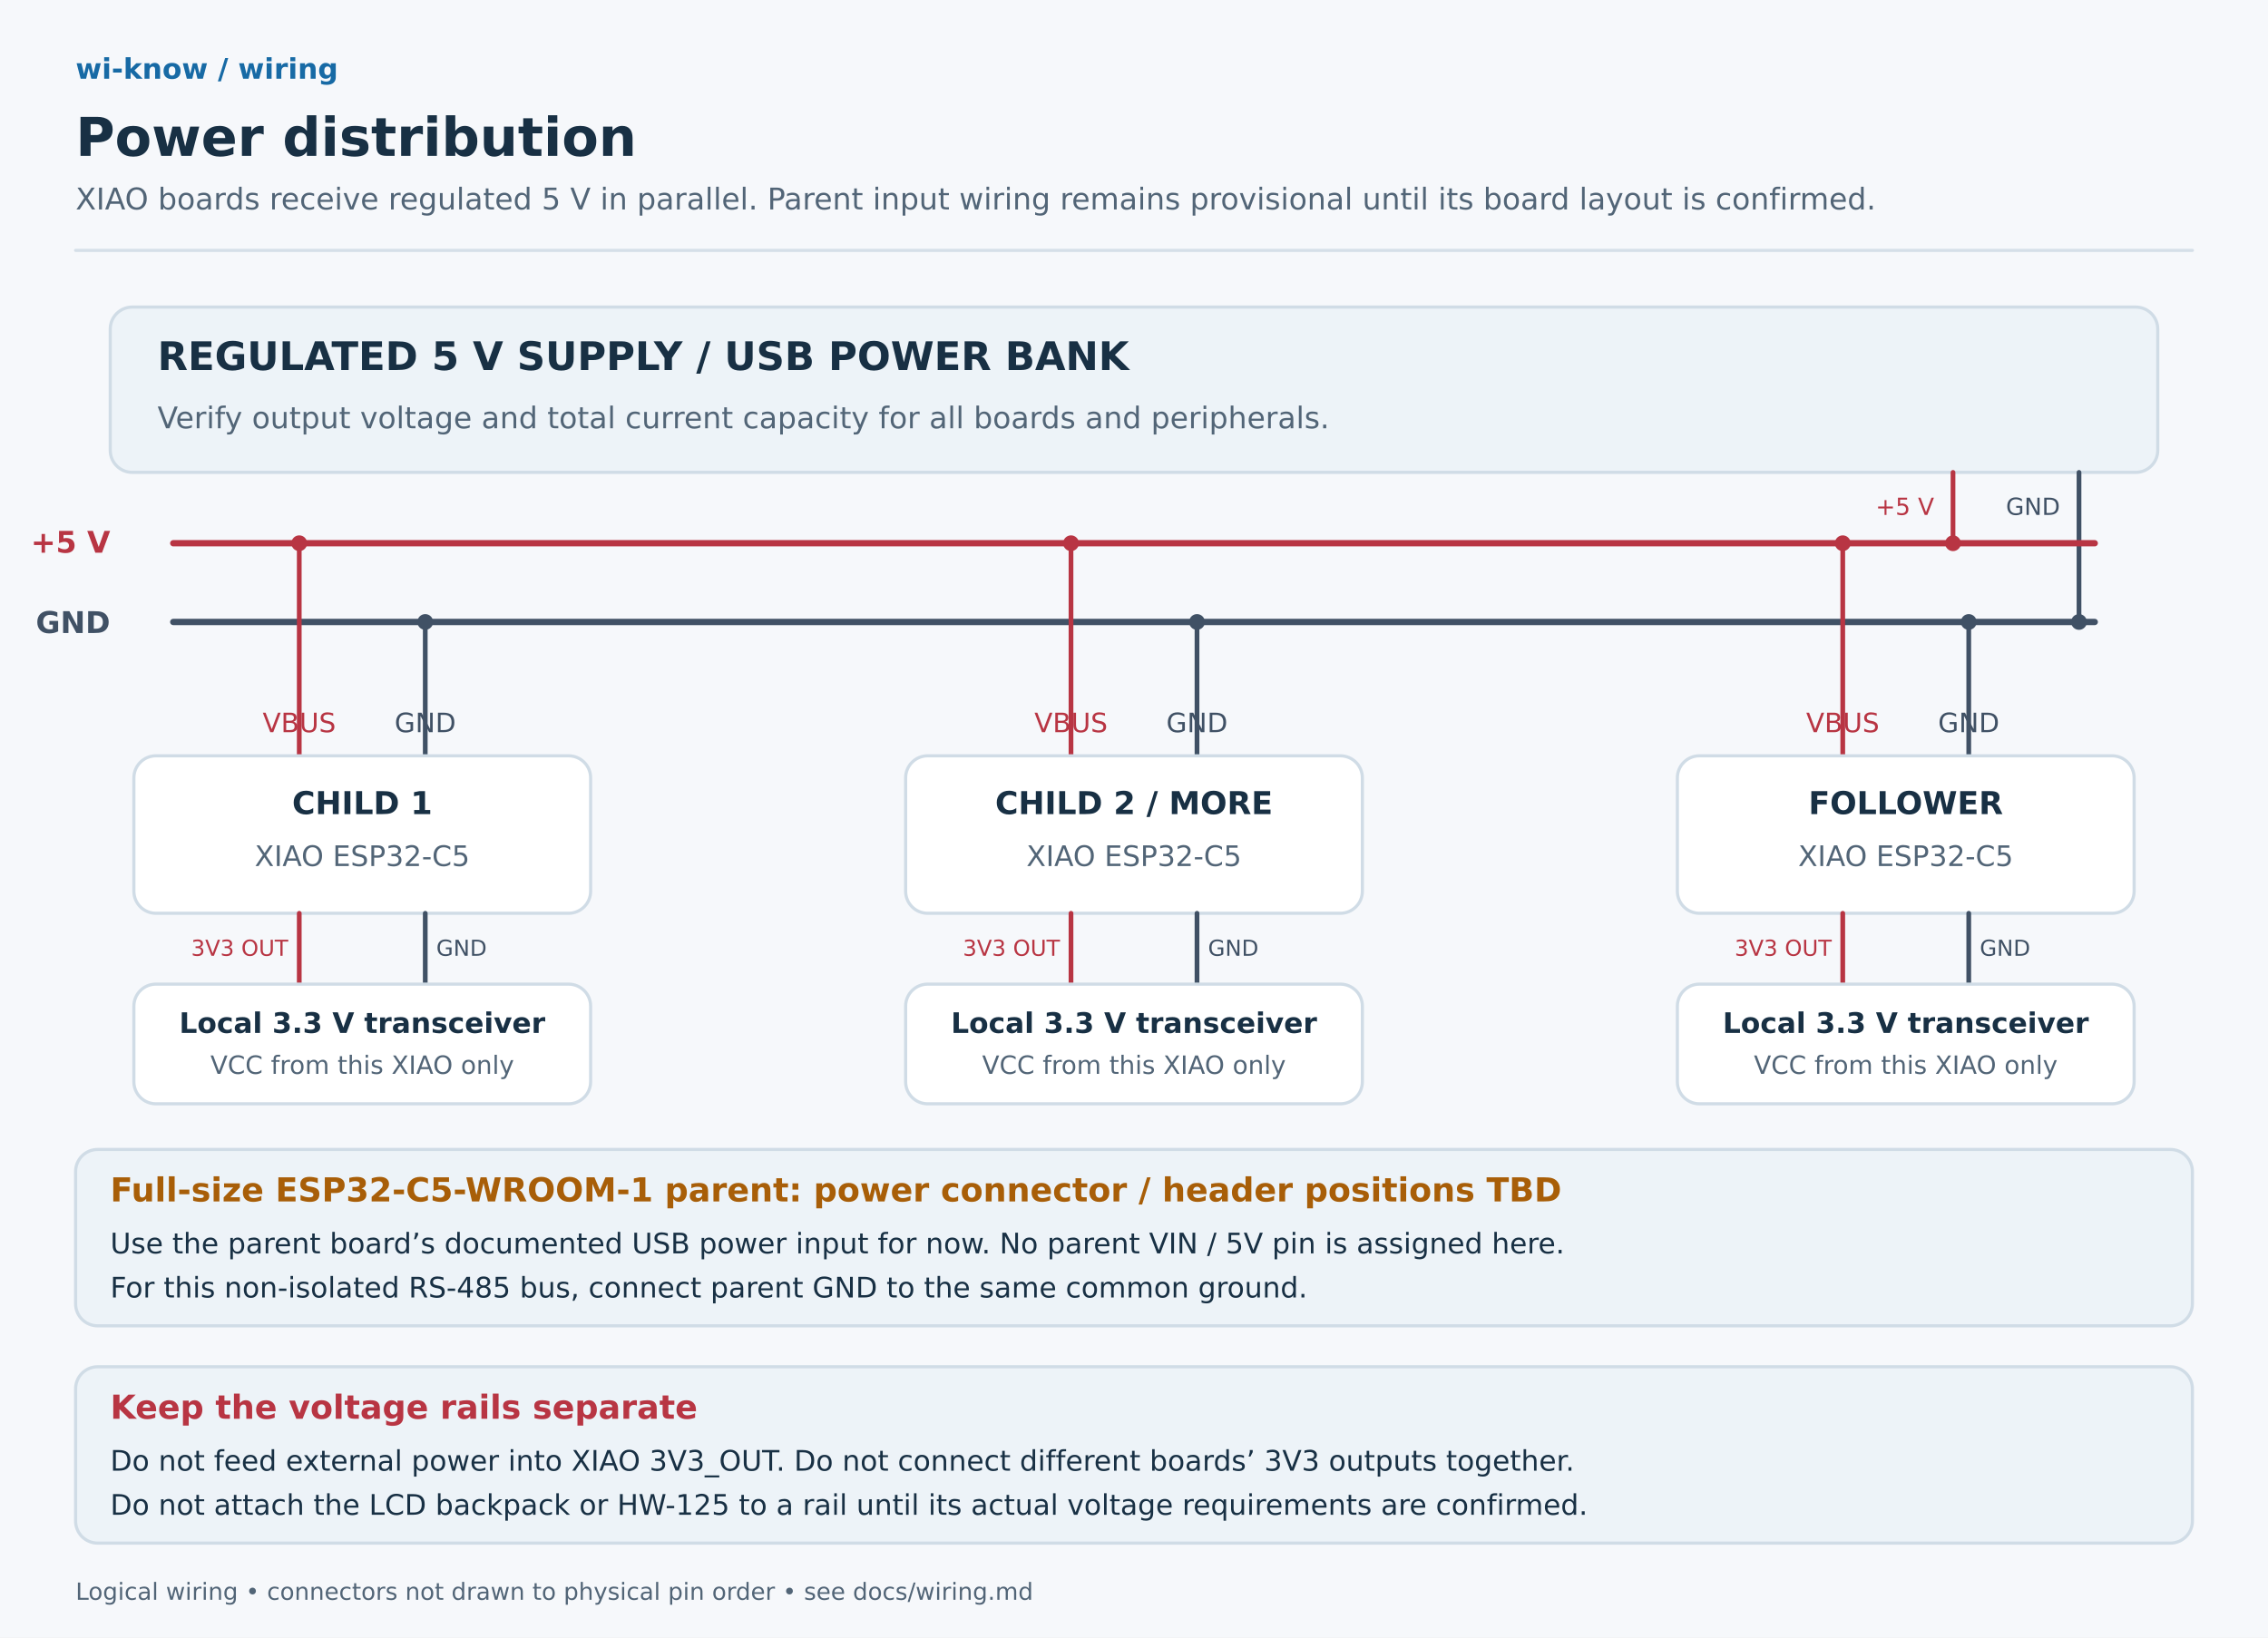
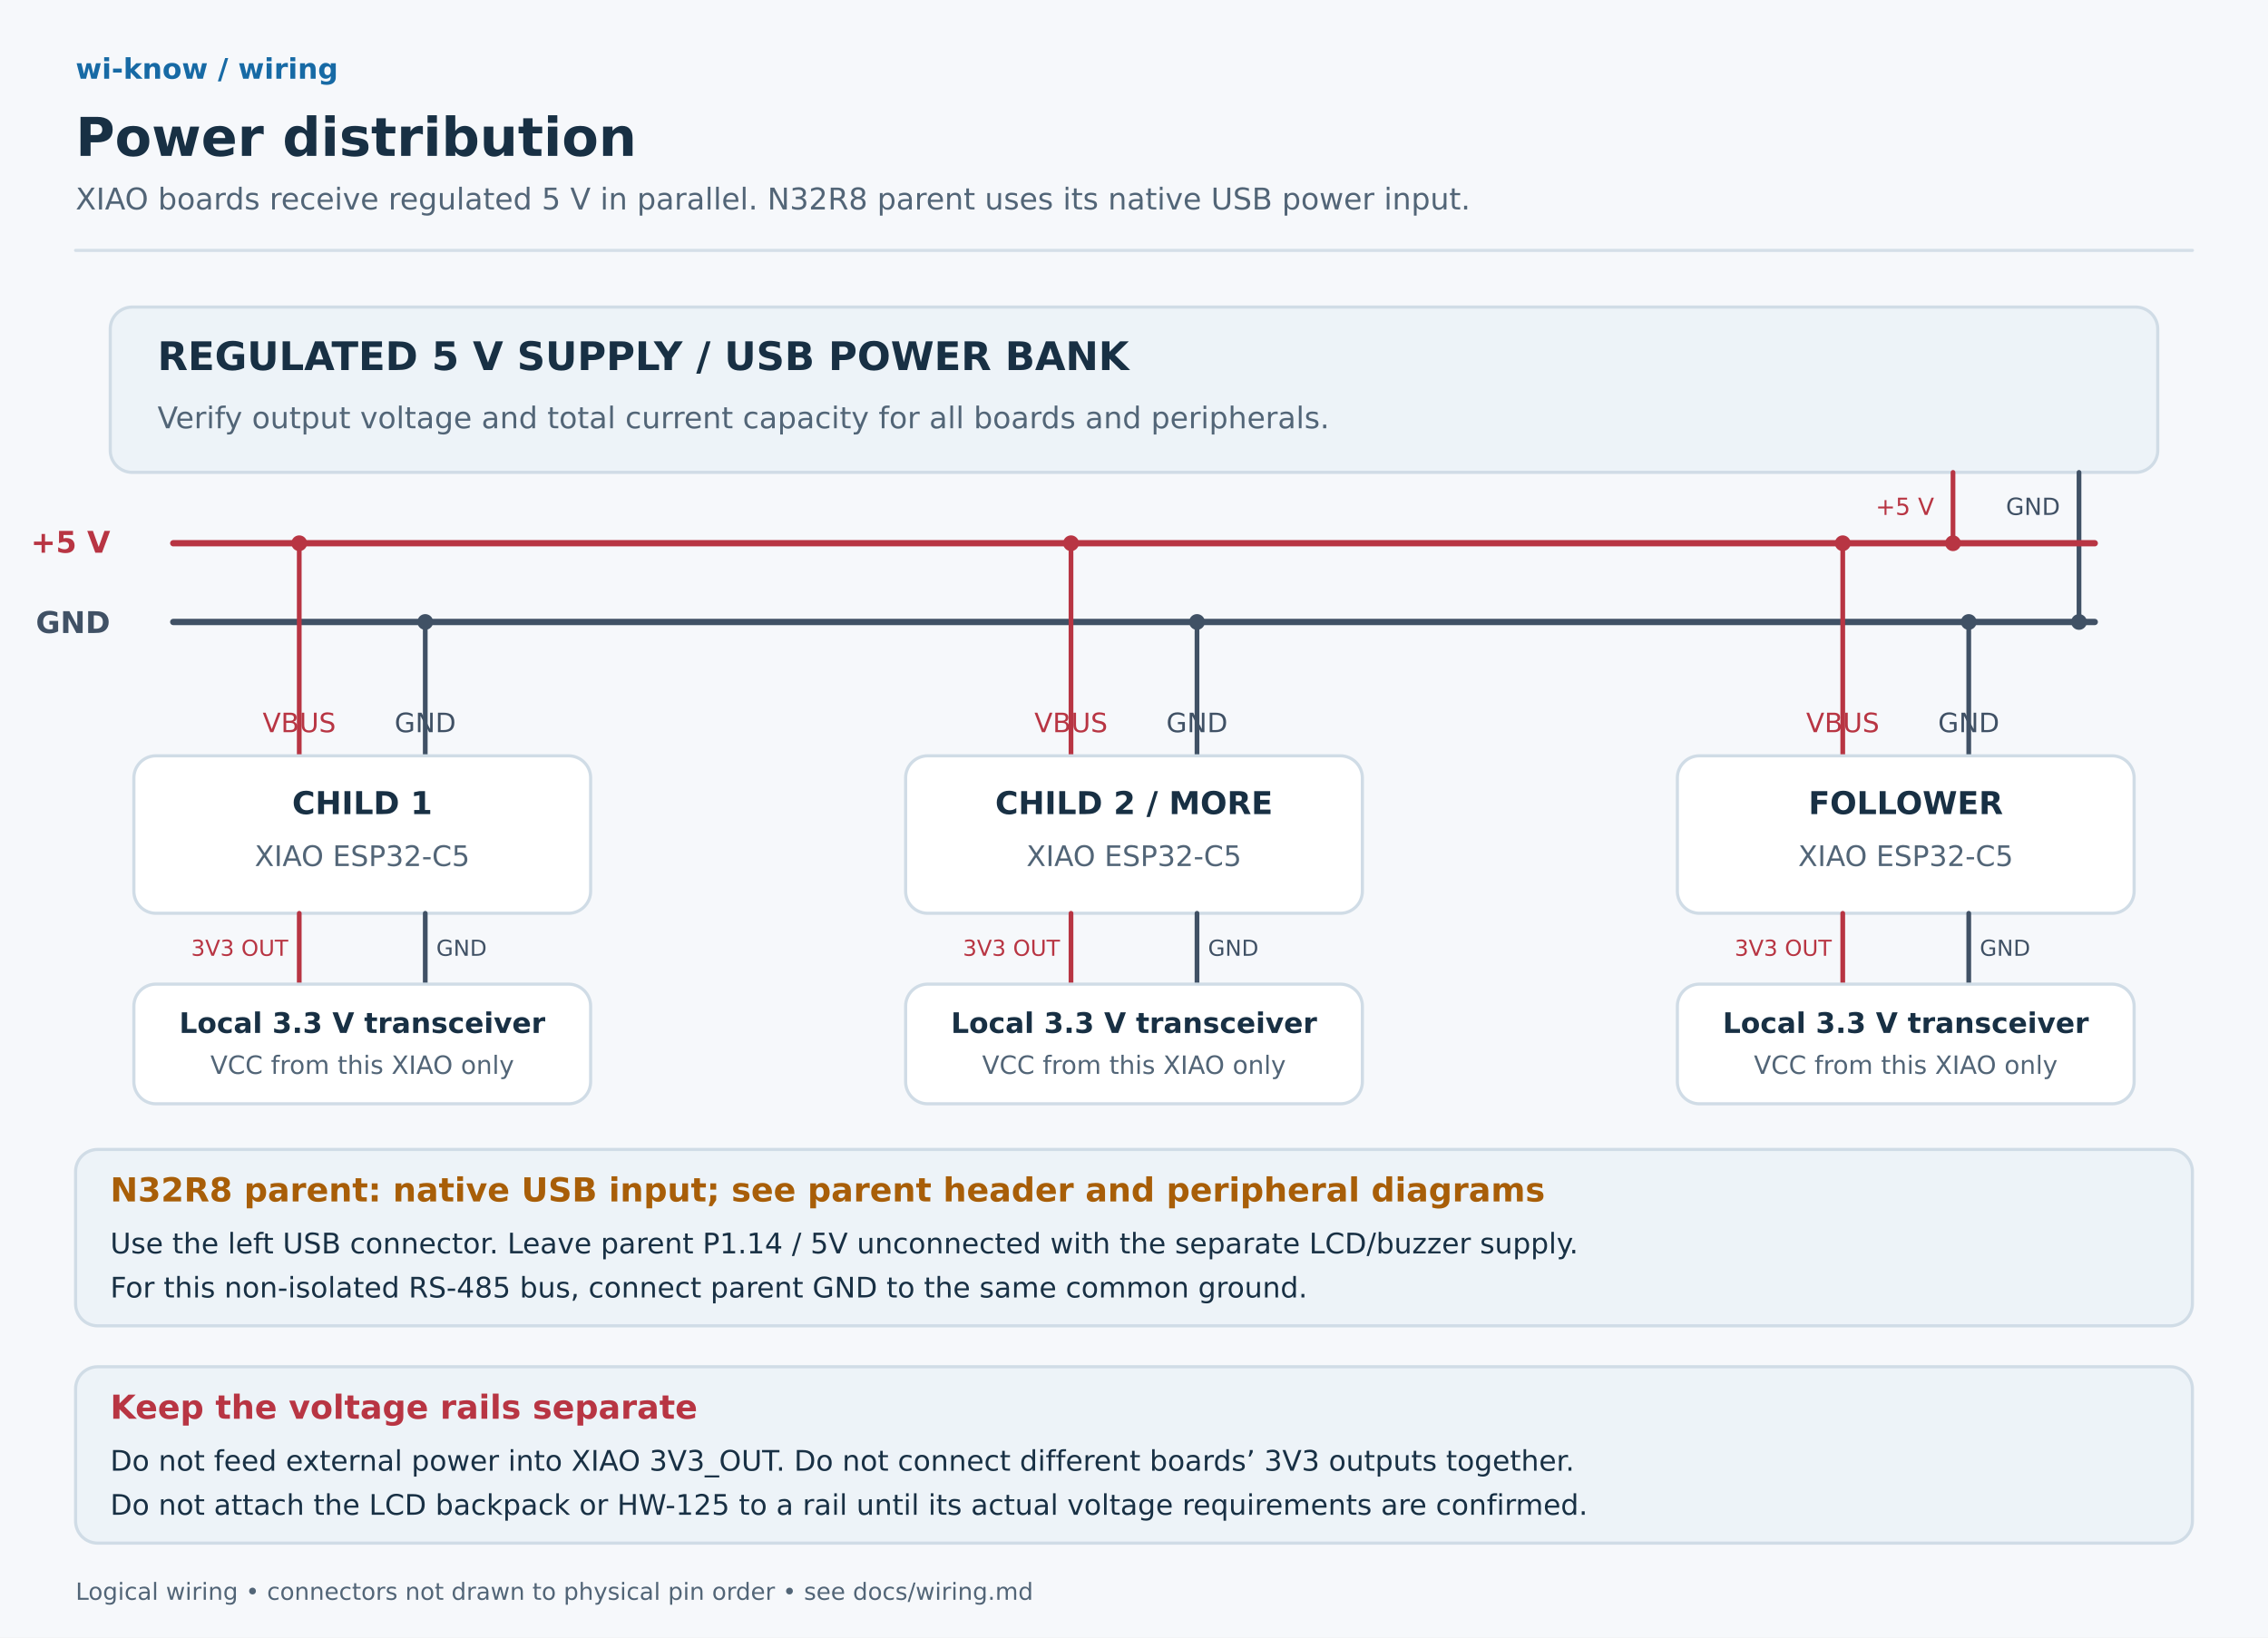
<svg xmlns="http://www.w3.org/2000/svg" width="1440" height="1040" viewBox="0 0 1440 1040" role="img" aria-labelledby="title description">
  <defs>
    <marker id="arrow-blue" markerWidth="8" markerHeight="8" refX="6" refY="3" orient="auto-start-reverse">
      <path d="M0,0 L0,6 L6,3 z" fill="#176aa5" />
    </marker>
  </defs>
  <rect width="1440" height="1040" fill="#f6f8fb" />
  <text x="48" y="50" fill="#176aa5" font-family="DejaVu Sans, Noto Sans, sans-serif" font-size="18" font-weight="700" text-anchor="start">wi-know / wiring</text>
  <text x="48" y="99" fill="#183044" font-family="DejaVu Sans, Noto Sans, sans-serif" font-size="34" font-weight="700" text-anchor="start">Power distribution</text>
-   <text x="48" y="133" fill="#526577" font-family="DejaVu Sans, Noto Sans, sans-serif" font-size="19" font-weight="400" text-anchor="start">XIAO boards receive regulated 5 V in parallel. Parent input wiring remains provisional until its board layout is confirmed.</text>
+   <text x="48" y="133" fill="#526577" font-family="DejaVu Sans, Noto Sans, sans-serif" font-size="19" font-weight="400" text-anchor="start">XIAO boards receive regulated 5 V in parallel. N32R8 parent uses its native USB power input.</text>
  <polyline points="48,159 1392,159" fill="none" stroke="#d5dfe8" stroke-width="2" stroke-linejoin="round" stroke-linecap="round" />
  <rect x="70" y="195" width="1300" height="105" rx="14" fill="#edf3f8" stroke="#d0dce6" stroke-width="2" />
  <text x="100" y="235" fill="#183044" font-family="DejaVu Sans, Noto Sans, sans-serif" font-size="25" font-weight="700" text-anchor="start">REGULATED 5 V SUPPLY / USB POWER BANK</text>
  <text x="100" y="272" fill="#526577" font-family="DejaVu Sans, Noto Sans, sans-serif" font-size="19" font-weight="400" text-anchor="start">Verify output voltage and total current capacity for all boards and peripherals.</text>
  <polyline points="1240,300 1240,345" fill="none" stroke="#b83543" stroke-width="3" stroke-linejoin="round" stroke-linecap="round" />
  <polyline points="1320,300 1320,395" fill="none" stroke="#405165" stroke-width="3" stroke-linejoin="round" stroke-linecap="round" />
  <text x="1228" y="327" fill="#b83543" font-family="DejaVu Sans, Noto Sans, sans-serif" font-size="15" font-weight="400" text-anchor="end">+5 V</text>
  <text x="1308" y="327" fill="#405165" font-family="DejaVu Sans, Noto Sans, sans-serif" font-size="15" font-weight="400" text-anchor="end">GND</text>
  <circle cx="1240" cy="345" r="5" fill="#b83543" />
  <circle cx="1320" cy="395" r="5" fill="#405165" />
  <polyline points="110,345 1330,345" fill="none" stroke="#b83543" stroke-width="4" stroke-linejoin="round" stroke-linecap="round" />
  <polyline points="110,395 1330,395" fill="none" stroke="#405165" stroke-width="4" stroke-linejoin="round" stroke-linecap="round" />
  <text x="70" y="351" fill="#b83543" font-family="DejaVu Sans, Noto Sans, sans-serif" font-size="19" font-weight="700" text-anchor="end">+5 V</text>
  <text x="70" y="402" fill="#405165" font-family="DejaVu Sans, Noto Sans, sans-serif" font-size="19" font-weight="700" text-anchor="end">GND</text>
  <polyline points="190,345 190,480" fill="none" stroke="#b83543" stroke-width="3" stroke-linejoin="round" stroke-linecap="round" />
  <polyline points="270,395 270,480" fill="none" stroke="#405165" stroke-width="3" stroke-linejoin="round" stroke-linecap="round" />
  <circle cx="190" cy="345" r="5" fill="#b83543" />
  <circle cx="270" cy="395" r="5" fill="#405165" />
  <text x="190" y="465" fill="#b83543" font-family="DejaVu Sans, Noto Sans, sans-serif" font-size="17" font-weight="400" text-anchor="middle">VBUS</text>
  <text x="270" y="465" fill="#405165" font-family="DejaVu Sans, Noto Sans, sans-serif" font-size="17" font-weight="400" text-anchor="middle">GND</text>
  <rect x="85" y="480" width="290" height="100" rx="14" fill="white" stroke="#d0dce6" stroke-width="2" />
  <text x="230" y="517" fill="#183044" font-family="DejaVu Sans, Noto Sans, sans-serif" font-size="20" font-weight="700" text-anchor="middle">CHILD 1</text>
  <text x="230" y="550" fill="#526577" font-family="DejaVu Sans, Noto Sans, sans-serif" font-size="18" font-weight="400" text-anchor="middle">XIAO ESP32-C5</text>
  <polyline points="190,580 190,625" fill="none" stroke="#b83543" stroke-width="3" stroke-linejoin="round" stroke-linecap="round" />
  <polyline points="270,580 270,625" fill="none" stroke="#405165" stroke-width="3" stroke-linejoin="round" stroke-linecap="round" />
  <text x="183" y="607" fill="#b83543" font-family="DejaVu Sans, Noto Sans, sans-serif" font-size="14" font-weight="400" text-anchor="end">3V3 OUT</text>
  <text x="277" y="607" fill="#405165" font-family="DejaVu Sans, Noto Sans, sans-serif" font-size="14" font-weight="400" text-anchor="start">GND</text>
  <rect x="85" y="625" width="290" height="76" rx="14" fill="white" stroke="#d0dce6" stroke-width="2" />
  <text x="230" y="656" fill="#183044" font-family="DejaVu Sans, Noto Sans, sans-serif" font-size="18" font-weight="700" text-anchor="middle">Local 3.3 V transceiver</text>
  <text x="230" y="682" fill="#526577" font-family="DejaVu Sans, Noto Sans, sans-serif" font-size="16" font-weight="400" text-anchor="middle">VCC from this XIAO only</text>
  <polyline points="680,345 680,480" fill="none" stroke="#b83543" stroke-width="3" stroke-linejoin="round" stroke-linecap="round" />
  <polyline points="760,395 760,480" fill="none" stroke="#405165" stroke-width="3" stroke-linejoin="round" stroke-linecap="round" />
  <circle cx="680" cy="345" r="5" fill="#b83543" />
  <circle cx="760" cy="395" r="5" fill="#405165" />
  <text x="680" y="465" fill="#b83543" font-family="DejaVu Sans, Noto Sans, sans-serif" font-size="17" font-weight="400" text-anchor="middle">VBUS</text>
  <text x="760" y="465" fill="#405165" font-family="DejaVu Sans, Noto Sans, sans-serif" font-size="17" font-weight="400" text-anchor="middle">GND</text>
  <rect x="575" y="480" width="290" height="100" rx="14" fill="white" stroke="#d0dce6" stroke-width="2" />
  <text x="720" y="517" fill="#183044" font-family="DejaVu Sans, Noto Sans, sans-serif" font-size="20" font-weight="700" text-anchor="middle">CHILD 2 / MORE</text>
  <text x="720" y="550" fill="#526577" font-family="DejaVu Sans, Noto Sans, sans-serif" font-size="18" font-weight="400" text-anchor="middle">XIAO ESP32-C5</text>
  <polyline points="680,580 680,625" fill="none" stroke="#b83543" stroke-width="3" stroke-linejoin="round" stroke-linecap="round" />
  <polyline points="760,580 760,625" fill="none" stroke="#405165" stroke-width="3" stroke-linejoin="round" stroke-linecap="round" />
  <text x="673" y="607" fill="#b83543" font-family="DejaVu Sans, Noto Sans, sans-serif" font-size="14" font-weight="400" text-anchor="end">3V3 OUT</text>
  <text x="767" y="607" fill="#405165" font-family="DejaVu Sans, Noto Sans, sans-serif" font-size="14" font-weight="400" text-anchor="start">GND</text>
  <rect x="575" y="625" width="290" height="76" rx="14" fill="white" stroke="#d0dce6" stroke-width="2" />
  <text x="720" y="656" fill="#183044" font-family="DejaVu Sans, Noto Sans, sans-serif" font-size="18" font-weight="700" text-anchor="middle">Local 3.3 V transceiver</text>
  <text x="720" y="682" fill="#526577" font-family="DejaVu Sans, Noto Sans, sans-serif" font-size="16" font-weight="400" text-anchor="middle">VCC from this XIAO only</text>
  <polyline points="1170,345 1170,480" fill="none" stroke="#b83543" stroke-width="3" stroke-linejoin="round" stroke-linecap="round" />
  <polyline points="1250,395 1250,480" fill="none" stroke="#405165" stroke-width="3" stroke-linejoin="round" stroke-linecap="round" />
  <circle cx="1170" cy="345" r="5" fill="#b83543" />
  <circle cx="1250" cy="395" r="5" fill="#405165" />
  <text x="1170" y="465" fill="#b83543" font-family="DejaVu Sans, Noto Sans, sans-serif" font-size="17" font-weight="400" text-anchor="middle">VBUS</text>
  <text x="1250" y="465" fill="#405165" font-family="DejaVu Sans, Noto Sans, sans-serif" font-size="17" font-weight="400" text-anchor="middle">GND</text>
  <rect x="1065" y="480" width="290" height="100" rx="14" fill="white" stroke="#d0dce6" stroke-width="2" />
  <text x="1210" y="517" fill="#183044" font-family="DejaVu Sans, Noto Sans, sans-serif" font-size="20" font-weight="700" text-anchor="middle">FOLLOWER</text>
  <text x="1210" y="550" fill="#526577" font-family="DejaVu Sans, Noto Sans, sans-serif" font-size="18" font-weight="400" text-anchor="middle">XIAO ESP32-C5</text>
  <polyline points="1170,580 1170,625" fill="none" stroke="#b83543" stroke-width="3" stroke-linejoin="round" stroke-linecap="round" />
  <polyline points="1250,580 1250,625" fill="none" stroke="#405165" stroke-width="3" stroke-linejoin="round" stroke-linecap="round" />
  <text x="1163" y="607" fill="#b83543" font-family="DejaVu Sans, Noto Sans, sans-serif" font-size="14" font-weight="400" text-anchor="end">3V3 OUT</text>
  <text x="1257" y="607" fill="#405165" font-family="DejaVu Sans, Noto Sans, sans-serif" font-size="14" font-weight="400" text-anchor="start">GND</text>
  <rect x="1065" y="625" width="290" height="76" rx="14" fill="white" stroke="#d0dce6" stroke-width="2" />
  <text x="1210" y="656" fill="#183044" font-family="DejaVu Sans, Noto Sans, sans-serif" font-size="18" font-weight="700" text-anchor="middle">Local 3.3 V transceiver</text>
  <text x="1210" y="682" fill="#526577" font-family="DejaVu Sans, Noto Sans, sans-serif" font-size="16" font-weight="400" text-anchor="middle">VCC from this XIAO only</text>
  <rect x="48" y="730" width="1344" height="112" rx="14" fill="#edf3f8" stroke="#d0dce6" stroke-width="2" />
-   <text x="70" y="763" fill="#a85e08" font-family="DejaVu Sans, Noto Sans, sans-serif" font-size="21" font-weight="700" text-anchor="start">Full-size ESP32-C5-WROOM-1 parent: power connector / header positions TBD</text>
-   <text x="70" y="796" fill="#183044" font-family="DejaVu Sans, Noto Sans, sans-serif" font-size="18" font-weight="400" text-anchor="start">Use the parent board’s documented USB power input for now. No parent VIN / 5V pin is assigned here.</text>
+   <text x="70" y="763" fill="#a85e08" font-family="DejaVu Sans, Noto Sans, sans-serif" font-size="21" font-weight="700" text-anchor="start">N32R8 parent: native USB input; see parent header and peripheral diagrams</text>
+   <text x="70" y="796" fill="#183044" font-family="DejaVu Sans, Noto Sans, sans-serif" font-size="18" font-weight="400" text-anchor="start">Use the left USB connector. Leave parent P1.14 / 5V unconnected with the separate LCD/buzzer supply.</text>
  <text x="70" y="824" fill="#183044" font-family="DejaVu Sans, Noto Sans, sans-serif" font-size="18" font-weight="400" text-anchor="start">For this non-isolated RS-485 bus, connect parent GND to the same common ground.</text>
  <rect x="48" y="868" width="1344" height="112" rx="14" fill="#edf3f8" stroke="#d0dce6" stroke-width="2" />
  <text x="70" y="901" fill="#b83543" font-family="DejaVu Sans, Noto Sans, sans-serif" font-size="21" font-weight="700" text-anchor="start">Keep the voltage rails separate</text>
  <text x="70" y="934" fill="#183044" font-family="DejaVu Sans, Noto Sans, sans-serif" font-size="18" font-weight="400" text-anchor="start">Do not feed external power into XIAO 3V3_OUT. Do not connect different boards’ 3V3 outputs together.</text>
  <text x="70" y="962" fill="#183044" font-family="DejaVu Sans, Noto Sans, sans-serif" font-size="18" font-weight="400" text-anchor="start">Do not attach the LCD backpack or HW-125 to a rail until its actual voltage requirements are confirmed.</text>
  <text x="48" y="1016" fill="#526577" font-family="DejaVu Sans, Noto Sans, sans-serif" font-size="15" font-weight="400" text-anchor="start">Logical wiring • connectors not drawn to physical pin order • see docs/wiring.md</text>
</svg>
